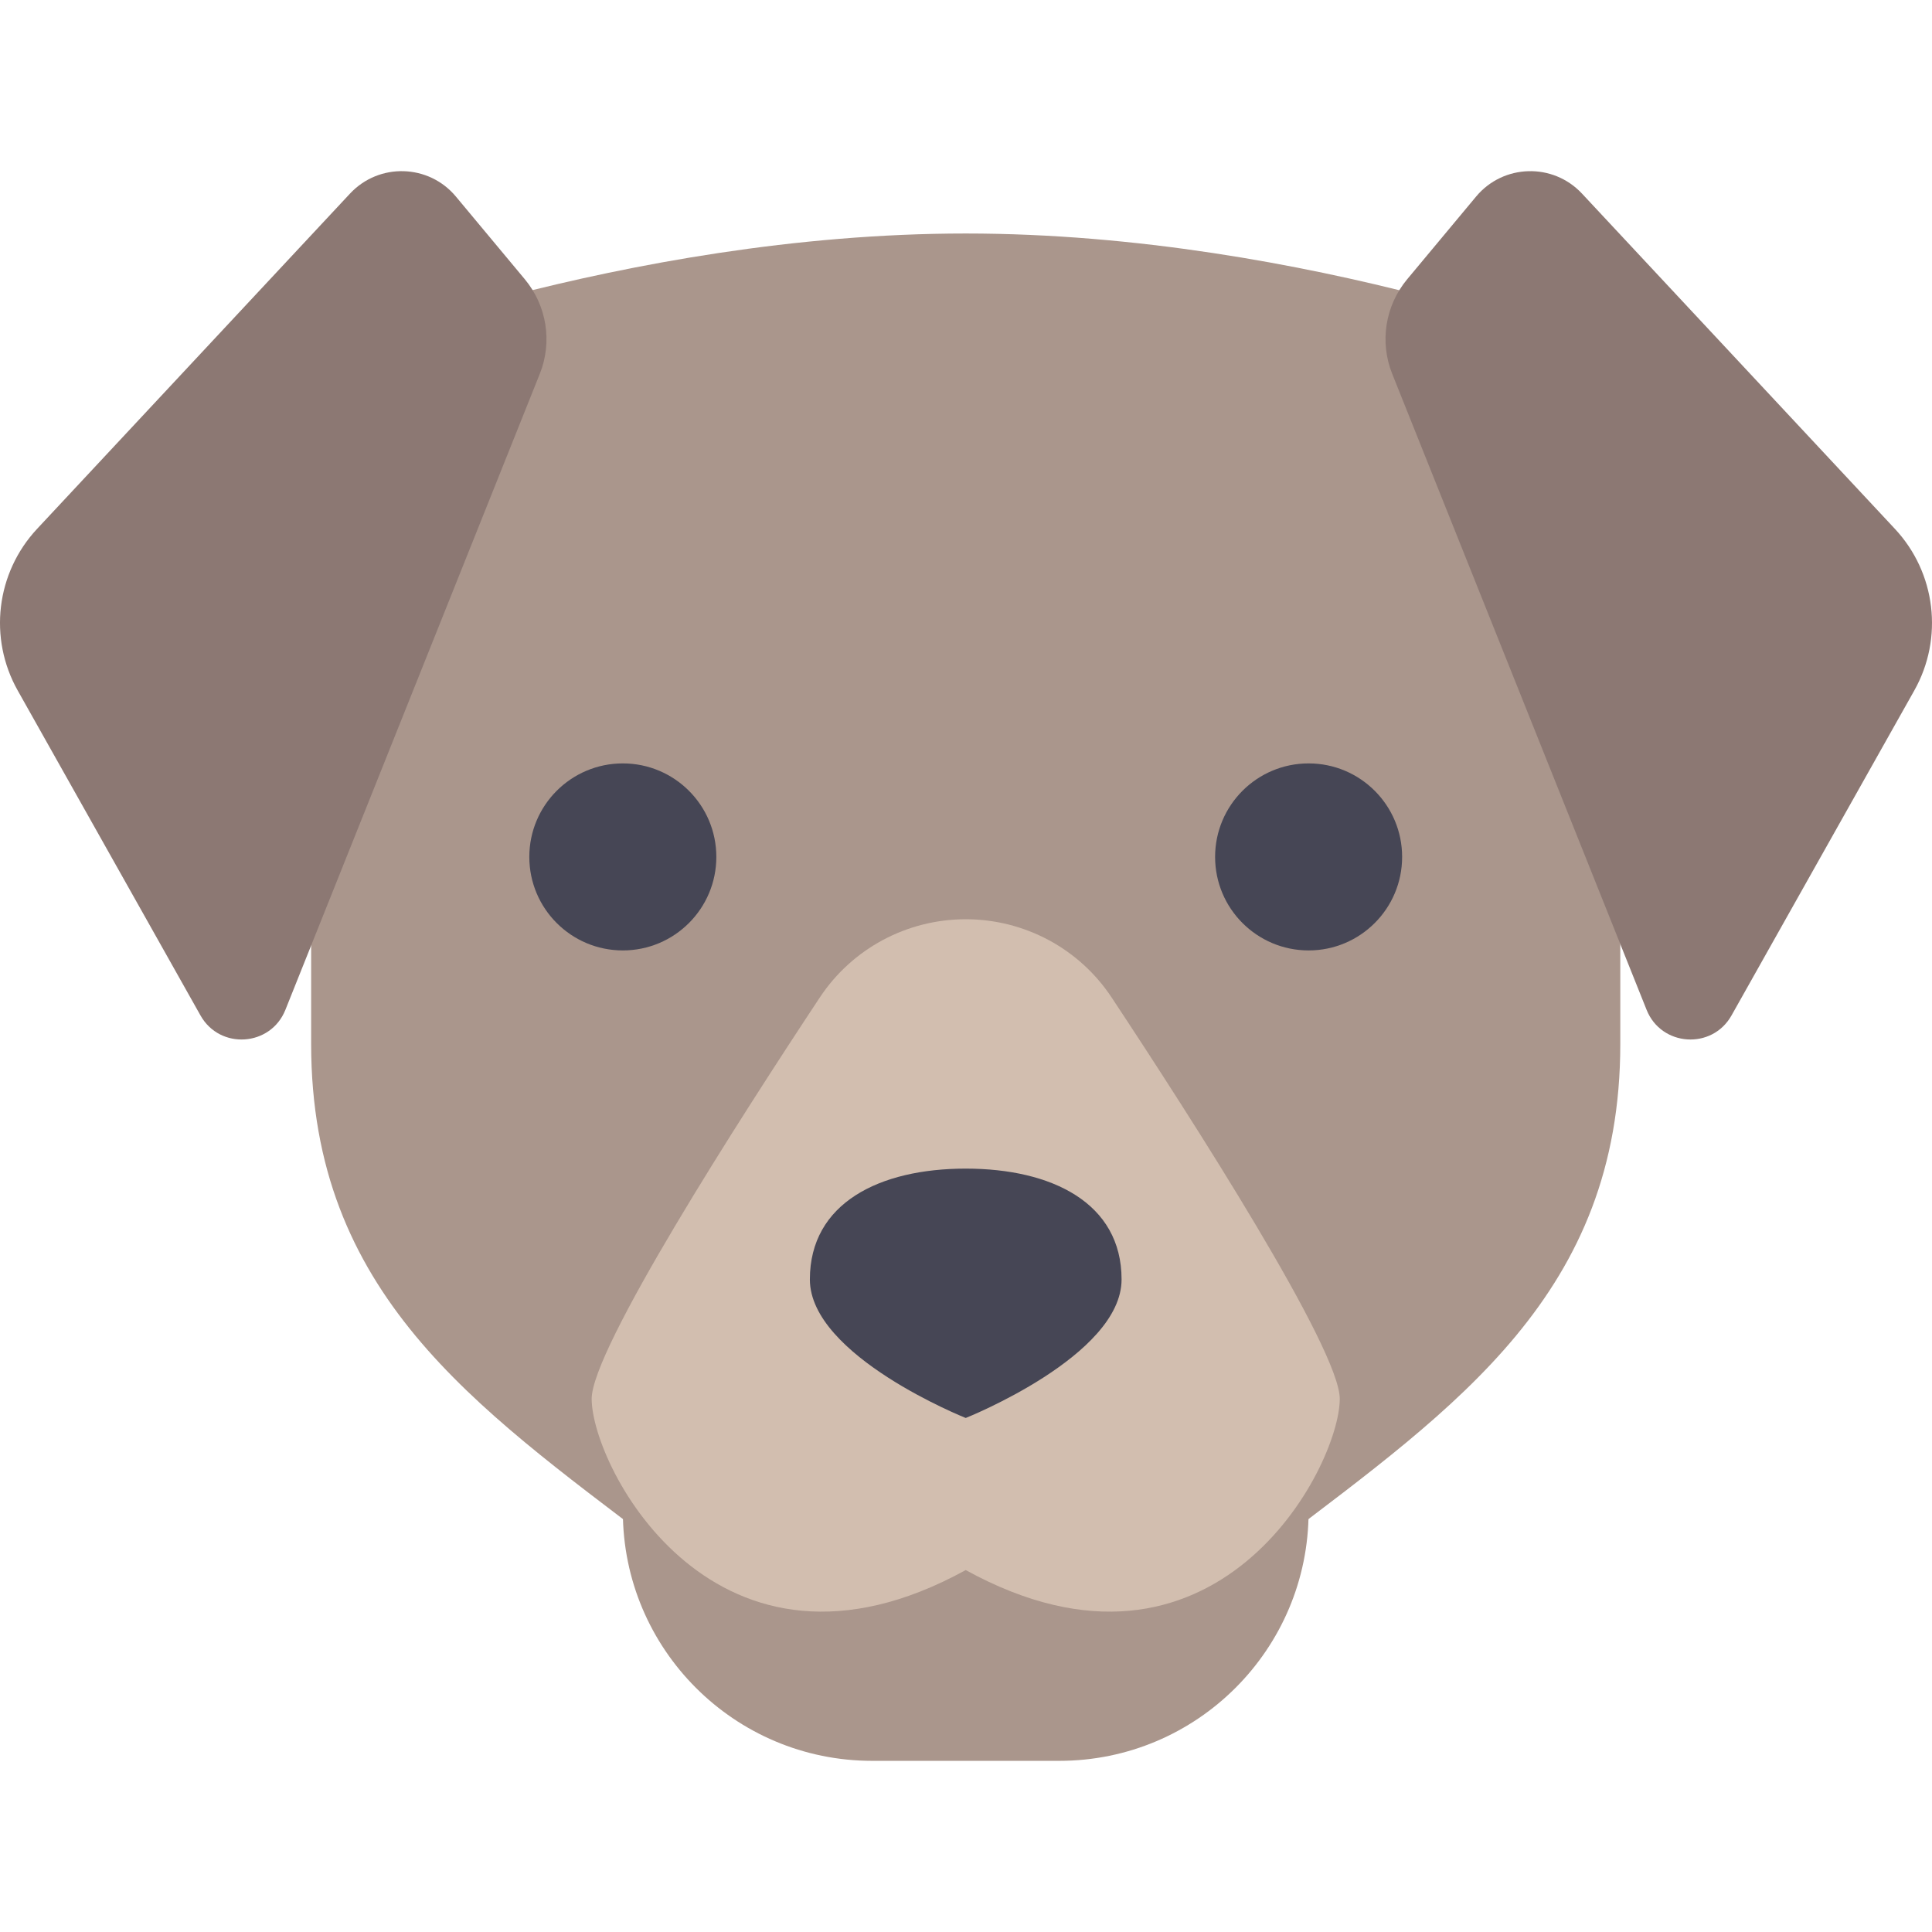
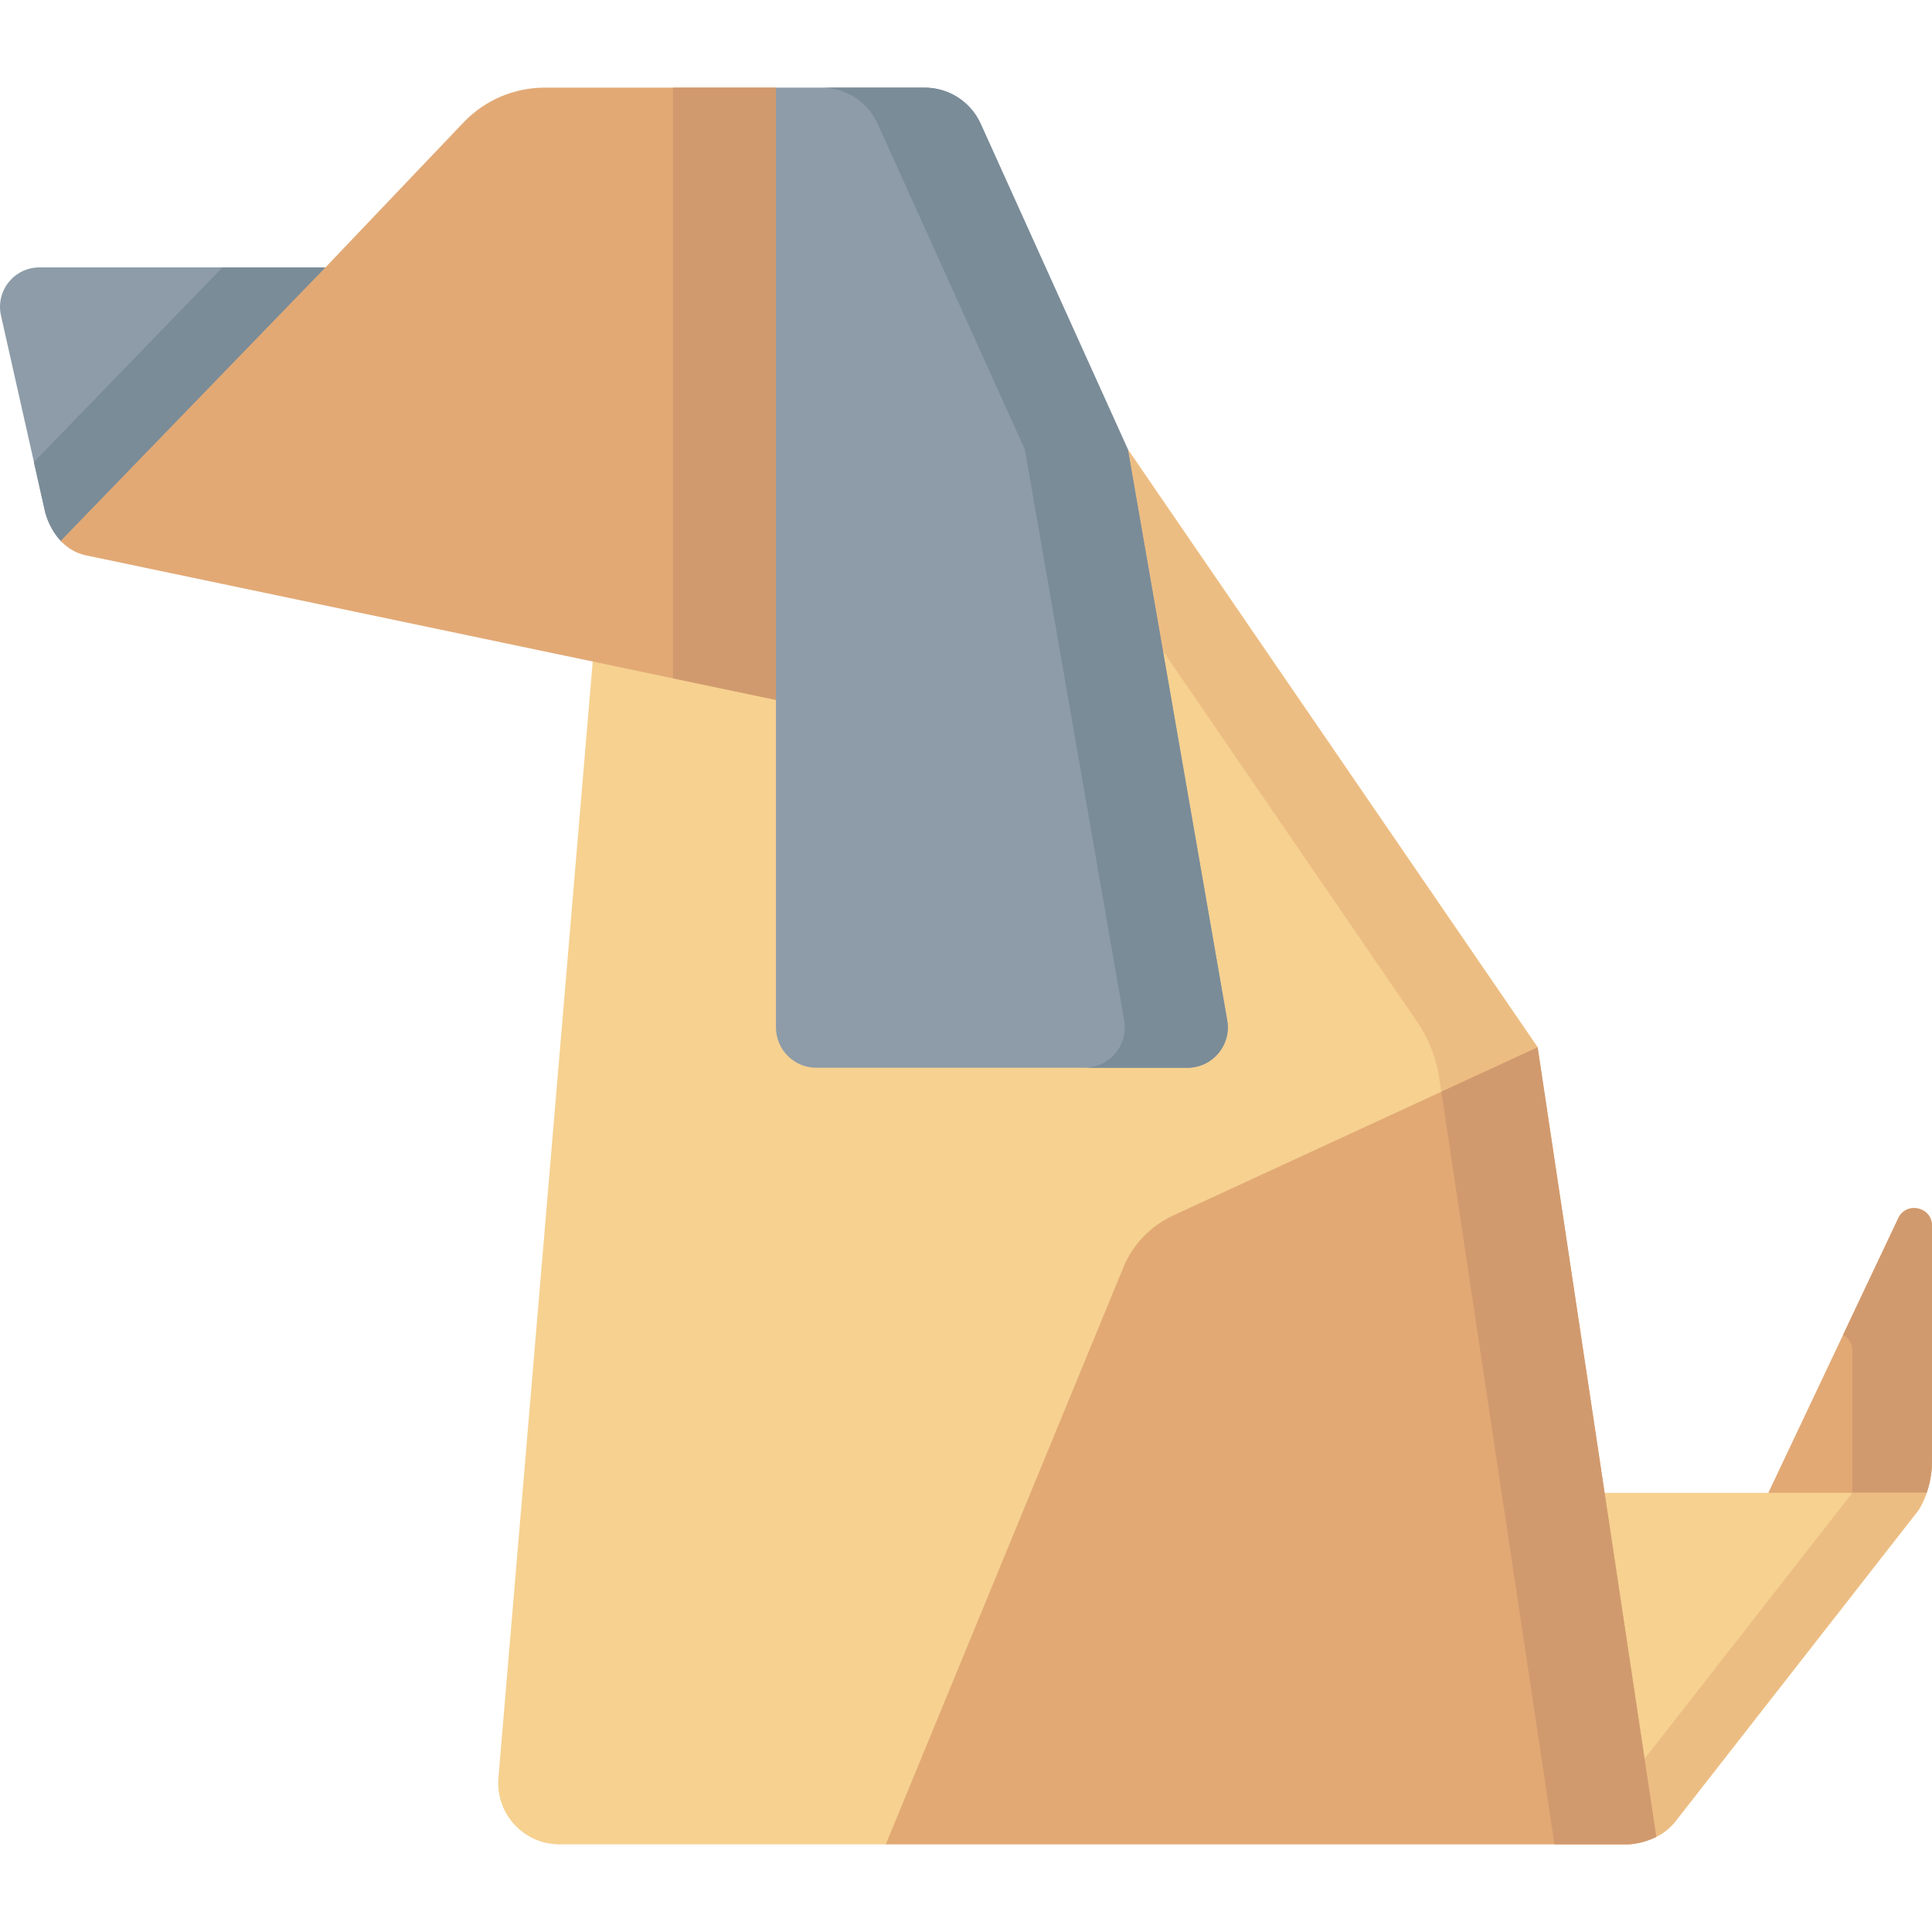
- <svg xmlns="http://www.w3.org/2000/svg" version="1.1" id="Layer_1" x="0px" y="0px" viewBox="0 0 512.001 512.001" style="enable-background:new 0 0 512.001 512.001;" xml:space="preserve">
-   <path style="fill:#AA968C;" d="M255.926,61.879c-90.865,0-173.47,33.042-173.47,33.042v181.731  c0,66.084,43.368,96.028,90.865,132.168h165.21c47.498-36.14,90.865-66.084,90.865-132.168V94.921  C429.396,94.921,346.792,61.879,255.926,61.879z" />
+ <svg xmlns="http://www.w3.org/2000/svg" id="Capa_1" enable-background="new 0 0 497 497" height="512" viewBox="0 0 497 497" width="512">
  <g>
-     <circle style="fill:#464655;" cx="165.055" cy="227.092" r="24.781" />
-     <circle style="fill:#464655;" cx="346.797" cy="227.092" r="24.781" />
+     <path d="m83.719 68.79-30.719 43.82-37.05 26.87c-.12-.11-.22-.22-.33-.34-2.62-2.8-3.68-6.19-3.93-7.1-.01-.05-.02-.09-.03-.12-.02-.07-.03-.11-.03-.11l-2.9-12.94-8.48-37.71c-1.42-6.34 3.4-12.37 9.9-12.37z" fill="#8d9ca8" />
+     <path d="m83.719 68.79-30.719 43.82-37.05 26.87c-.12-.11-.22-.22-.33-.34-2.62-2.8-3.68-6.19-3.93-7.1-.01-.05-.02-.09-.03-.12-.02-.07-.03-.11-.03-.11l-2.91-12.93.01-.01 48.49-50.08z" fill="#7a8c98" />
+     <path d="m497 315.34v60.62c0 3.22-.64 5.97-1.37 8.07l-19.69 7.13-3.96-1.34-17.09-5.79 19.23-40.63 14.2-30.01c2.08-4.4 8.68-2.92 8.68 1.95z" fill="#e2a975" />
+     <path d="m497 315.34v60.62c0 3.22-.64 5.97-1.37 8.07l-11.79 4.46-7.34-4.46v-36.63c0-1.91-1.02-3.29-2.38-4l14.2-30.01c2.08-4.4 8.68-2.92 8.68 1.95z" fill="#d19a6e" />
+     <path d="m495.63 384.03c-.06.18-.12.36-.19.53-.76 2.05-1.57 3.39-1.83 3.8-.04.06-.07.1-.08.12l-.01.01-62.52 80.04c-1.44 1.85-3.2 3.12-4.92 3.99l-5.35-14.68-12.96-35.52 5.01-38.28v-.01z" fill="#f6d190" />
+     <path d="m495.63 384.03c-.06.18-.12.36-.19.53-.76 2.05-1.57 3.39-1.83 3.8-.04.06-.07.1-.08.12l-.01.01-62.52 80.04c-1.44 1.85-3.2 3.12-4.92 3.99l-5.51-14.32.16-.36 2.33-5.39 48.92-62.63 4.52-5.79z" fill="#ecbd83" />
+     <path d="m227.871 474.462h-83.913c-9.249 0-16.52-7.911-15.741-17.127l28.863-341.705h133.066l105.402 153.776z" fill="#f6d190" />
+     <path d="m395.548 269.406-105.402-153.776h-26.5l100.908 147.22c2.957 4.315 4.898 9.243 5.675 14.416l2.933 19.516z" fill="#ecbd83" />
+     <path d="m426.08 472.52c-.11.07-.23.12-.34.17-3.57 1.72-6.9 1.77-6.9 1.77h-190.97l61.12-148.43c2.44-5.91 7.02-10.68 12.82-13.36l68.96-31.82v-.01l24.78-11.43 17.23 114.62v.01l10.28 68.41z" fill="#e2a975" />
+     <path d="m426.08 472.52c-.11.07-.23.12-.34.17-3.57 1.72-6.9 1.77-6.9 1.77h-18.97l-29.1-193.61v-.01l24.78-11.43 17.23 114.62v.01l10.28 68.41z" fill="#d19a6e" />
+     <path d="m211.359 95.34-11.75 84.71-177.5-37.19c-.02 0-.03-.01-.05-.01-2.61-.56-4.6-1.86-6.11-3.37-.12-.11-.22-.22-.33-.34l68.1-70.35 35.54-37.31c5.44-5.71 12.98-8.94 20.87-8.94h59.48z" fill="#e2a975" />
+     <path d="m173.113 22.538v151.961l26.5 5.553 11.742-84.714-11.742-72.8z" fill="#d19a6e" />
+     <path d="m199.613 22.538v241.742c0 5.74 4.653 10.393 10.393 10.393h95.45c6.452 0 11.345-5.818 10.24-12.175l-25.55-146.863-37.868-83.788c-2.561-5.667-8.204-9.309-14.423-9.309z" fill="#8d9ca8" />
+     <path d="m315.697 262.498-25.55-146.863-37.868-83.788c-2.561-5.667-8.204-9.309-14.423-9.309h-26.5c6.219 0 11.861 3.642 14.423 9.309l37.868 83.788 25.55 146.863c1.106 6.357-3.787 12.175-10.24 12.175h26.5c6.452 0 11.345-5.818 10.24-12.175z" fill="#7a8c98" />
  </g>
-   <path style="fill:#AA968C;" d="M280.708,466.643h-49.563c-36.497,0-66.084-29.587-66.084-66.084v-66.084h181.731v66.084  C346.792,437.056,317.205,466.643,280.708,466.643z" />
-   <path style="fill:#D2BEAF;" d="M255.926,243.61L255.926,243.61c-15.573,0-30.091,7.763-38.682,20.751  c-21.519,32.534-60.444,93.201-60.444,106.337c0,18.156,33.042,81.7,99.126,45.389c66.084,36.311,99.126-27.234,99.126-45.389  c0-13.137-38.924-73.803-60.444-106.337C286.017,251.372,271.499,243.61,255.926,243.61z" />
-   <path style="fill:#464655;" d="M297.229,339.065c0,20.276-41.302,36.714-41.302,36.714s-41.302-16.437-41.302-36.714  c0-20.276,18.492-29.37,41.302-29.37S297.229,318.788,297.229,339.065z" />
-   <g>
-     <path style="fill:#8C7873;" d="M143.053,99.072L75.631,267.623c-3.899,9.747-17.35,10.635-22.497,1.486l-48.443-86.12   c-7.802-13.87-5.726-31.195,5.133-42.829l82.931-88.855c7.687-8.237,20.856-7.866,28.068,0.789l18.257,21.909   C144.908,80.996,146.432,90.62,143.053,99.072z" />
-     <path style="fill:#8C7873;" d="M368.949,99.072l67.421,168.552c3.899,9.747,17.35,10.635,22.497,1.486l48.442-86.12   c7.802-13.87,5.726-31.195-5.133-42.829l-82.931-88.855c-7.687-8.237-20.856-7.866-28.068,0.789l-18.257,21.908   C367.094,80.996,365.569,90.62,368.949,99.072z" />
-   </g>
-   <g>
- </g>
-   <g>
- </g>
-   <g>
- </g>
-   <g>
- </g>
-   <g>
- </g>
-   <g>
- </g>
-   <g>
- </g>
-   <g>
- </g>
-   <g>
- </g>
-   <g>
- </g>
-   <g>
- </g>
-   <g>
- </g>
-   <g>
- </g>
-   <g>
- </g>
-   <g>
- </g>
</svg>
